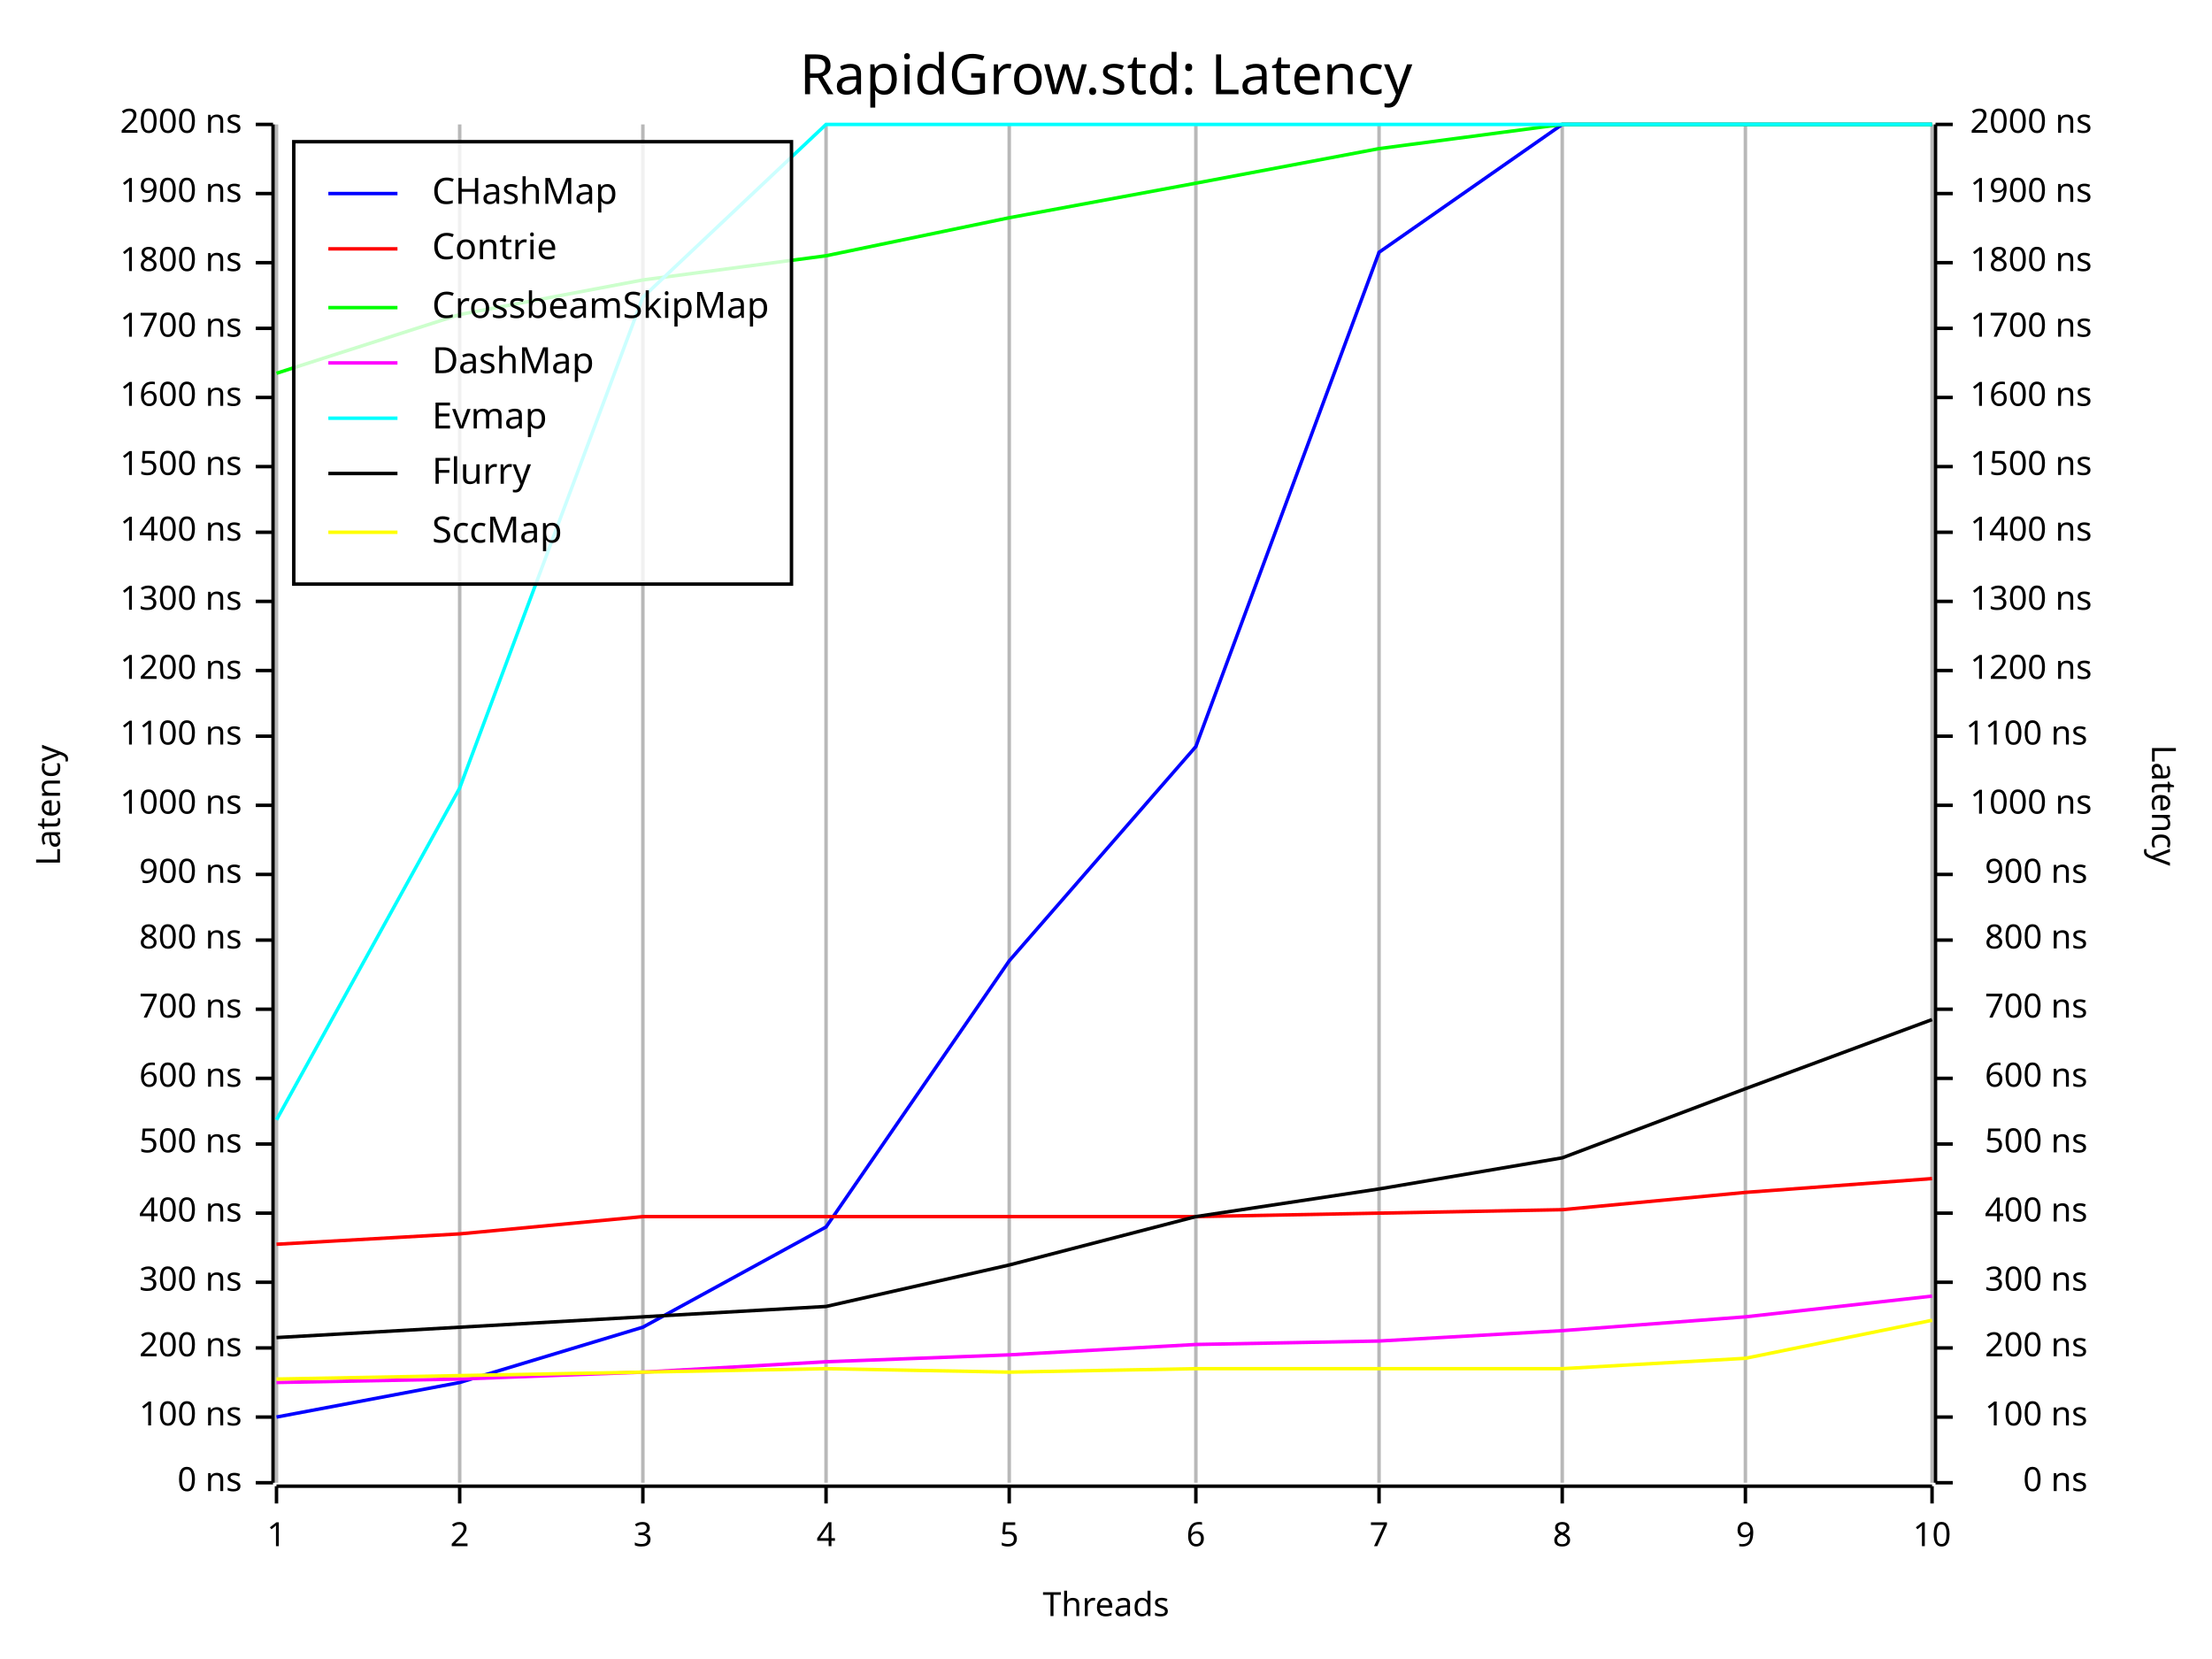
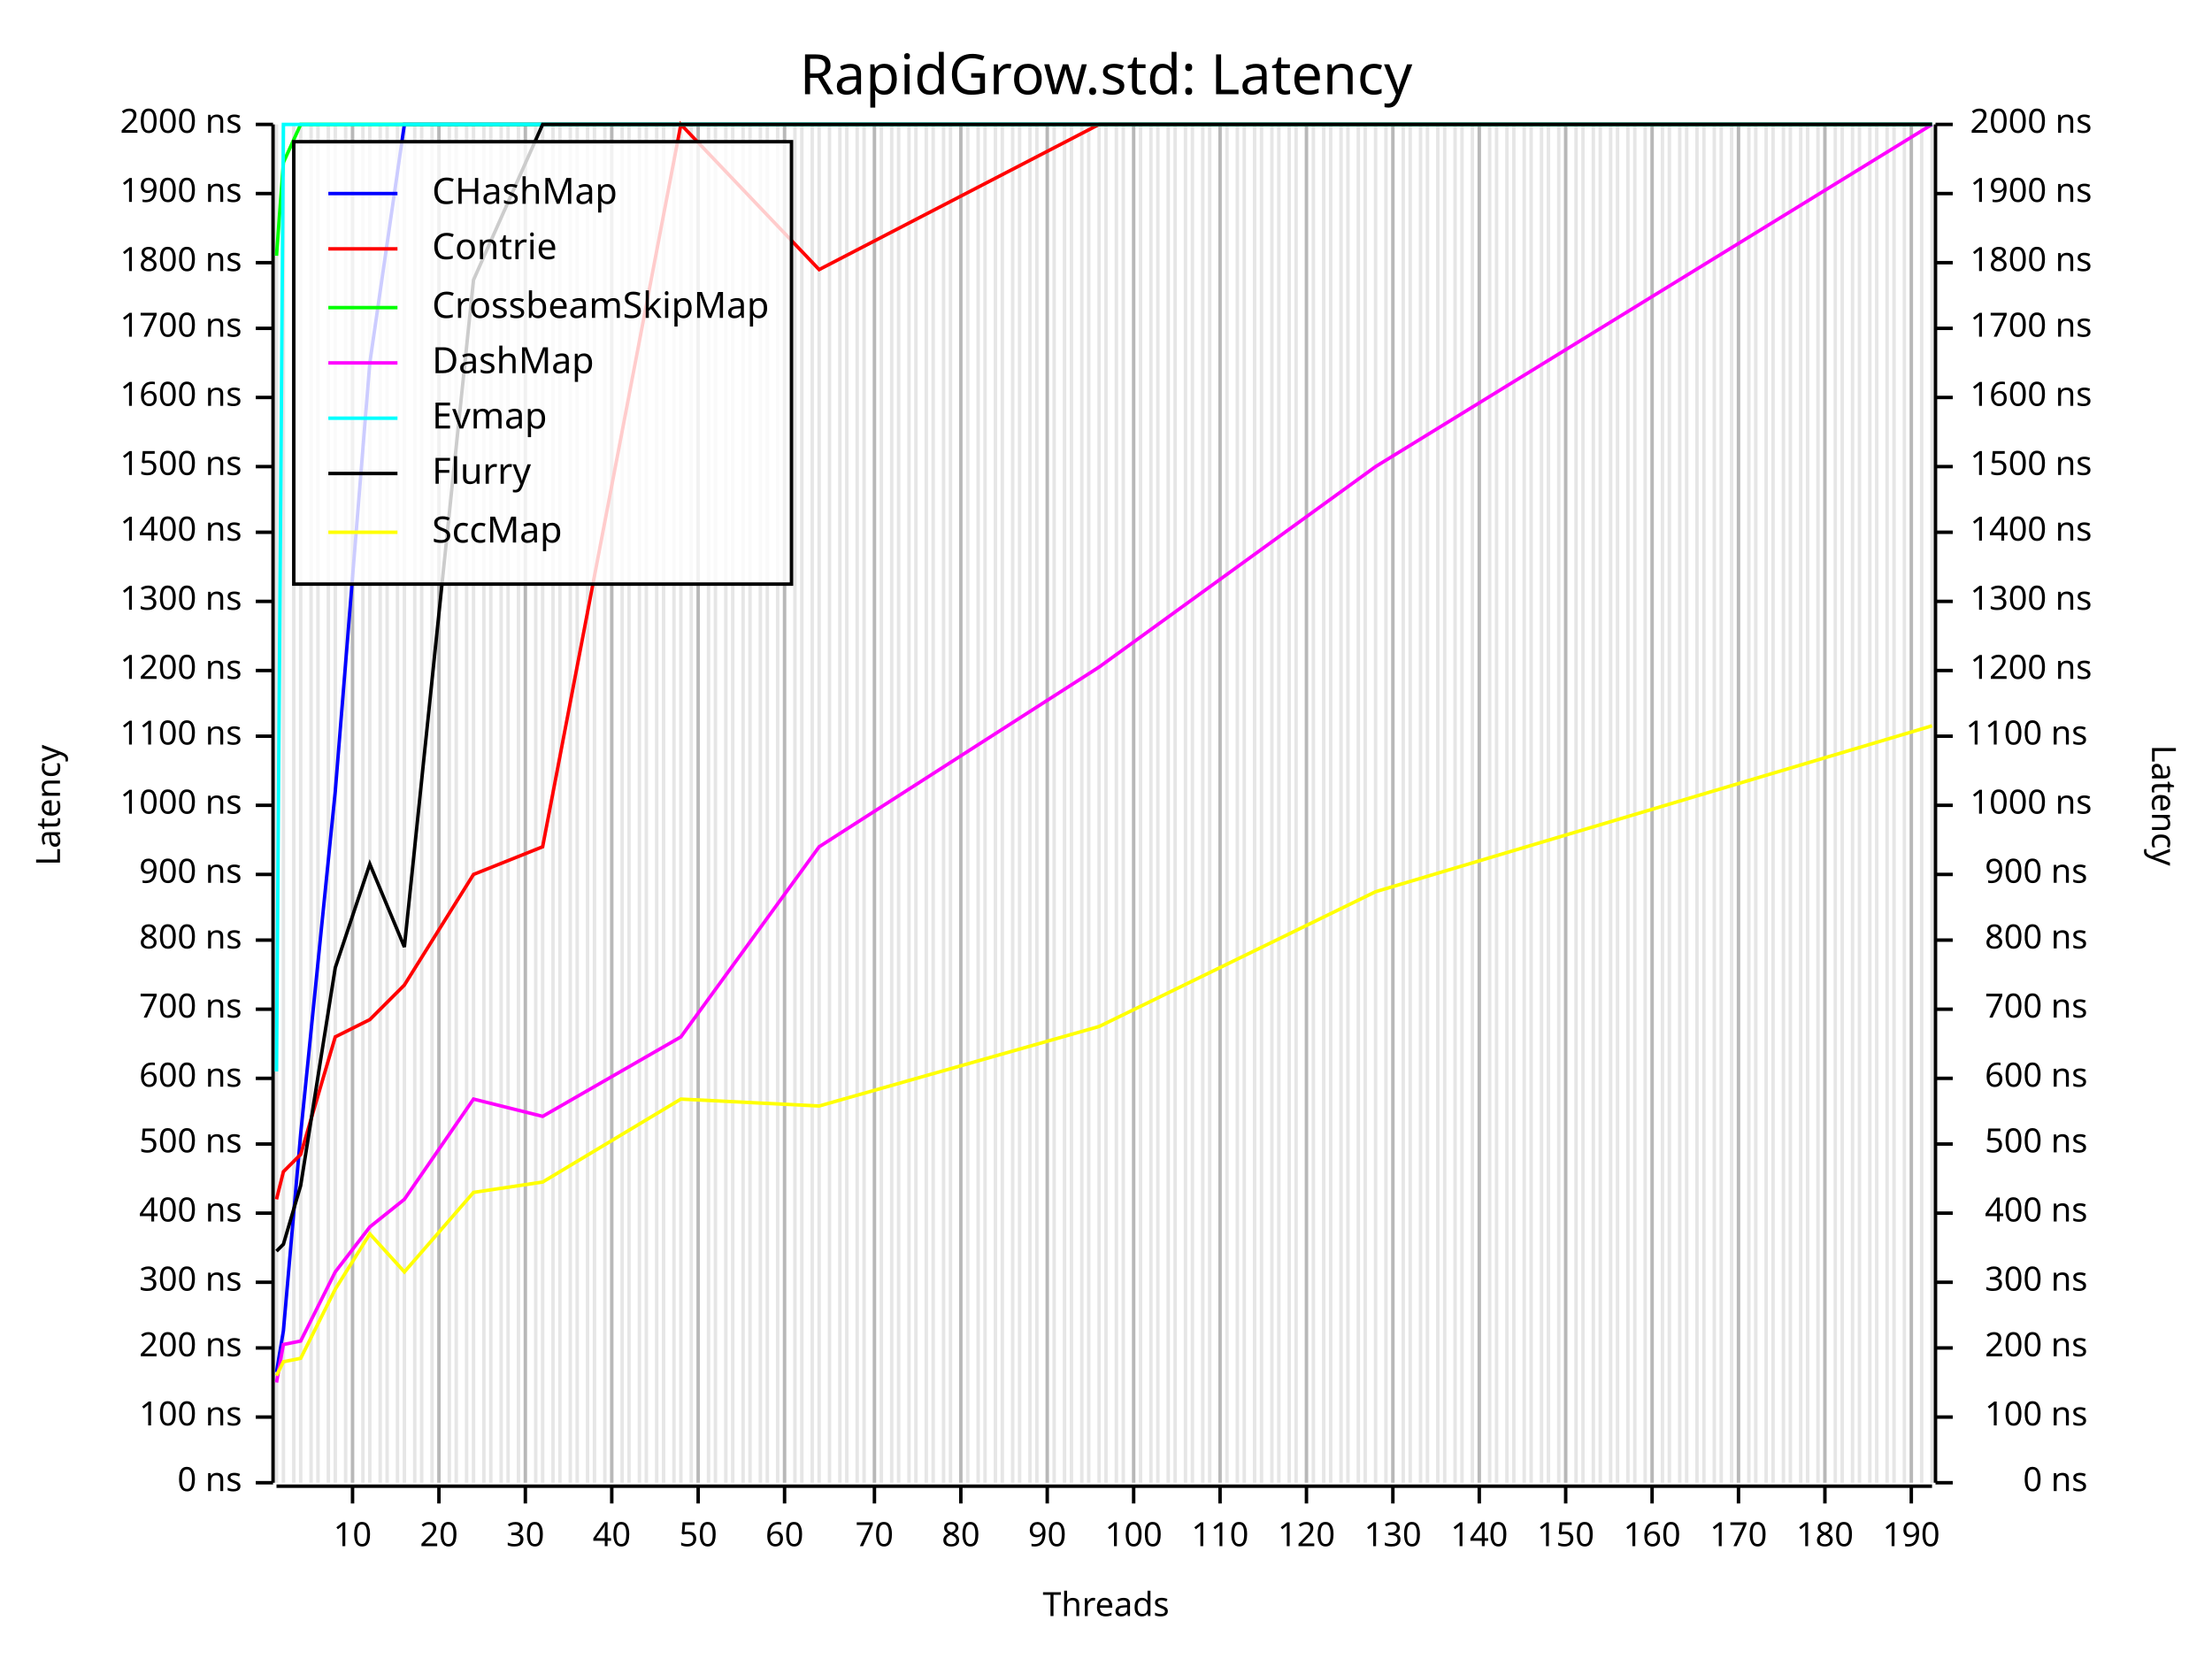
<svg xmlns="http://www.w3.org/2000/svg" width="640" height="480" viewBox="0 0 640 480">
  <rect x="0" y="0" width="640" height="480" opacity="1" fill="#FFFFFF" stroke="none" />
  <text x="320" y="15" dy="0.76em" text-anchor="middle" font-family="Fira Code" font-size="16.129" opacity="1" fill="#000000">
RapidGrow.std: Latency
</text>
  <line opacity="0.1" stroke="#000000" stroke-width="1" x1="80" y1="429" x2="80" y2="36" />
-   <line opacity="0.1" stroke="#000000" stroke-width="1" x1="133" y1="429" x2="133" y2="36" />
-   <line opacity="0.1" stroke="#000000" stroke-width="1" x1="186" y1="429" x2="186" y2="36" />
-   <line opacity="0.1" stroke="#000000" stroke-width="1" x1="239" y1="429" x2="239" y2="36" />
-   <line opacity="0.1" stroke="#000000" stroke-width="1" x1="292" y1="429" x2="292" y2="36" />
-   <line opacity="0.1" stroke="#000000" stroke-width="1" x1="346" y1="429" x2="346" y2="36" />
-   <line opacity="0.1" stroke="#000000" stroke-width="1" x1="399" y1="429" x2="399" y2="36" />
-   <line opacity="0.1" stroke="#000000" stroke-width="1" x1="452" y1="429" x2="452" y2="36" />
-   <line opacity="0.1" stroke="#000000" stroke-width="1" x1="505" y1="429" x2="505" y2="36" />
+   <line opacity="0.1" stroke="#000000" stroke-width="1" x1="82" y1="429" x2="82" y2="36" />
+   <line opacity="0.1" stroke="#000000" stroke-width="1" x1="85" y1="429" x2="85" y2="36" />
+   <line opacity="0.1" stroke="#000000" stroke-width="1" x1="87" y1="429" x2="87" y2="36" />
+   <line opacity="0.1" stroke="#000000" stroke-width="1" x1="90" y1="429" x2="90" y2="36" />
+   <line opacity="0.1" stroke="#000000" stroke-width="1" x1="92" y1="429" x2="92" y2="36" />
+   <line opacity="0.1" stroke="#000000" stroke-width="1" x1="95" y1="429" x2="95" y2="36" />
+   <line opacity="0.1" stroke="#000000" stroke-width="1" x1="97" y1="429" x2="97" y2="36" />
+   <line opacity="0.1" stroke="#000000" stroke-width="1" x1="100" y1="429" x2="100" y2="36" />
+   <line opacity="0.1" stroke="#000000" stroke-width="1" x1="102" y1="429" x2="102" y2="36" />
+   <line opacity="0.1" stroke="#000000" stroke-width="1" x1="105" y1="429" x2="105" y2="36" />
+   <line opacity="0.1" stroke="#000000" stroke-width="1" x1="107" y1="429" x2="107" y2="36" />
+   <line opacity="0.1" stroke="#000000" stroke-width="1" x1="110" y1="429" x2="110" y2="36" />
+   <line opacity="0.1" stroke="#000000" stroke-width="1" x1="112" y1="429" x2="112" y2="36" />
+   <line opacity="0.1" stroke="#000000" stroke-width="1" x1="115" y1="429" x2="115" y2="36" />
+   <line opacity="0.1" stroke="#000000" stroke-width="1" x1="117" y1="429" x2="117" y2="36" />
+   <line opacity="0.1" stroke="#000000" stroke-width="1" x1="120" y1="429" x2="120" y2="36" />
+   <line opacity="0.1" stroke="#000000" stroke-width="1" x1="122" y1="429" x2="122" y2="36" />
+   <line opacity="0.1" stroke="#000000" stroke-width="1" x1="125" y1="429" x2="125" y2="36" />
+   <line opacity="0.1" stroke="#000000" stroke-width="1" x1="127" y1="429" x2="127" y2="36" />
+   <line opacity="0.1" stroke="#000000" stroke-width="1" x1="130" y1="429" x2="130" y2="36" />
+   <line opacity="0.1" stroke="#000000" stroke-width="1" x1="132" y1="429" x2="132" y2="36" />
+   <line opacity="0.1" stroke="#000000" stroke-width="1" x1="135" y1="429" x2="135" y2="36" />
+   <line opacity="0.1" stroke="#000000" stroke-width="1" x1="137" y1="429" x2="137" y2="36" />
+   <line opacity="0.1" stroke="#000000" stroke-width="1" x1="140" y1="429" x2="140" y2="36" />
+   <line opacity="0.1" stroke="#000000" stroke-width="1" x1="142" y1="429" x2="142" y2="36" />
+   <line opacity="0.1" stroke="#000000" stroke-width="1" x1="145" y1="429" x2="145" y2="36" />
+   <line opacity="0.1" stroke="#000000" stroke-width="1" x1="147" y1="429" x2="147" y2="36" />
+   <line opacity="0.1" stroke="#000000" stroke-width="1" x1="150" y1="429" x2="150" y2="36" />
+   <line opacity="0.1" stroke="#000000" stroke-width="1" x1="152" y1="429" x2="152" y2="36" />
+   <line opacity="0.1" stroke="#000000" stroke-width="1" x1="155" y1="429" x2="155" y2="36" />
+   <line opacity="0.1" stroke="#000000" stroke-width="1" x1="157" y1="429" x2="157" y2="36" />
+   <line opacity="0.1" stroke="#000000" stroke-width="1" x1="160" y1="429" x2="160" y2="36" />
+   <line opacity="0.1" stroke="#000000" stroke-width="1" x1="162" y1="429" x2="162" y2="36" />
+   <line opacity="0.1" stroke="#000000" stroke-width="1" x1="165" y1="429" x2="165" y2="36" />
+   <line opacity="0.1" stroke="#000000" stroke-width="1" x1="167" y1="429" x2="167" y2="36" />
+   <line opacity="0.1" stroke="#000000" stroke-width="1" x1="170" y1="429" x2="170" y2="36" />
+   <line opacity="0.1" stroke="#000000" stroke-width="1" x1="172" y1="429" x2="172" y2="36" />
+   <line opacity="0.1" stroke="#000000" stroke-width="1" x1="175" y1="429" x2="175" y2="36" />
+   <line opacity="0.1" stroke="#000000" stroke-width="1" x1="177" y1="429" x2="177" y2="36" />
+   <line opacity="0.1" stroke="#000000" stroke-width="1" x1="180" y1="429" x2="180" y2="36" />
+   <line opacity="0.1" stroke="#000000" stroke-width="1" x1="182" y1="429" x2="182" y2="36" />
+   <line opacity="0.1" stroke="#000000" stroke-width="1" x1="185" y1="429" x2="185" y2="36" />
+   <line opacity="0.1" stroke="#000000" stroke-width="1" x1="187" y1="429" x2="187" y2="36" />
+   <line opacity="0.1" stroke="#000000" stroke-width="1" x1="190" y1="429" x2="190" y2="36" />
+   <line opacity="0.1" stroke="#000000" stroke-width="1" x1="192" y1="429" x2="192" y2="36" />
+   <line opacity="0.1" stroke="#000000" stroke-width="1" x1="195" y1="429" x2="195" y2="36" />
+   <line opacity="0.1" stroke="#000000" stroke-width="1" x1="197" y1="429" x2="197" y2="36" />
+   <line opacity="0.1" stroke="#000000" stroke-width="1" x1="200" y1="429" x2="200" y2="36" />
+   <line opacity="0.1" stroke="#000000" stroke-width="1" x1="202" y1="429" x2="202" y2="36" />
+   <line opacity="0.1" stroke="#000000" stroke-width="1" x1="205" y1="429" x2="205" y2="36" />
+   <line opacity="0.1" stroke="#000000" stroke-width="1" x1="207" y1="429" x2="207" y2="36" />
+   <line opacity="0.1" stroke="#000000" stroke-width="1" x1="210" y1="429" x2="210" y2="36" />
+   <line opacity="0.1" stroke="#000000" stroke-width="1" x1="212" y1="429" x2="212" y2="36" />
+   <line opacity="0.1" stroke="#000000" stroke-width="1" x1="215" y1="429" x2="215" y2="36" />
+   <line opacity="0.1" stroke="#000000" stroke-width="1" x1="217" y1="429" x2="217" y2="36" />
+   <line opacity="0.1" stroke="#000000" stroke-width="1" x1="220" y1="429" x2="220" y2="36" />
+   <line opacity="0.1" stroke="#000000" stroke-width="1" x1="222" y1="429" x2="222" y2="36" />
+   <line opacity="0.1" stroke="#000000" stroke-width="1" x1="225" y1="429" x2="225" y2="36" />
+   <line opacity="0.1" stroke="#000000" stroke-width="1" x1="227" y1="429" x2="227" y2="36" />
+   <line opacity="0.1" stroke="#000000" stroke-width="1" x1="230" y1="429" x2="230" y2="36" />
+   <line opacity="0.1" stroke="#000000" stroke-width="1" x1="232" y1="429" x2="232" y2="36" />
+   <line opacity="0.1" stroke="#000000" stroke-width="1" x1="235" y1="429" x2="235" y2="36" />
+   <line opacity="0.1" stroke="#000000" stroke-width="1" x1="237" y1="429" x2="237" y2="36" />
+   <line opacity="0.1" stroke="#000000" stroke-width="1" x1="240" y1="429" x2="240" y2="36" />
+   <line opacity="0.1" stroke="#000000" stroke-width="1" x1="243" y1="429" x2="243" y2="36" />
+   <line opacity="0.1" stroke="#000000" stroke-width="1" x1="245" y1="429" x2="245" y2="36" />
+   <line opacity="0.1" stroke="#000000" stroke-width="1" x1="248" y1="429" x2="248" y2="36" />
+   <line opacity="0.1" stroke="#000000" stroke-width="1" x1="250" y1="429" x2="250" y2="36" />
+   <line opacity="0.1" stroke="#000000" stroke-width="1" x1="253" y1="429" x2="253" y2="36" />
+   <line opacity="0.1" stroke="#000000" stroke-width="1" x1="255" y1="429" x2="255" y2="36" />
+   <line opacity="0.1" stroke="#000000" stroke-width="1" x1="258" y1="429" x2="258" y2="36" />
+   <line opacity="0.1" stroke="#000000" stroke-width="1" x1="260" y1="429" x2="260" y2="36" />
+   <line opacity="0.1" stroke="#000000" stroke-width="1" x1="263" y1="429" x2="263" y2="36" />
+   <line opacity="0.1" stroke="#000000" stroke-width="1" x1="265" y1="429" x2="265" y2="36" />
+   <line opacity="0.1" stroke="#000000" stroke-width="1" x1="268" y1="429" x2="268" y2="36" />
+   <line opacity="0.1" stroke="#000000" stroke-width="1" x1="270" y1="429" x2="270" y2="36" />
+   <line opacity="0.1" stroke="#000000" stroke-width="1" x1="273" y1="429" x2="273" y2="36" />
+   <line opacity="0.1" stroke="#000000" stroke-width="1" x1="275" y1="429" x2="275" y2="36" />
+   <line opacity="0.1" stroke="#000000" stroke-width="1" x1="278" y1="429" x2="278" y2="36" />
+   <line opacity="0.1" stroke="#000000" stroke-width="1" x1="280" y1="429" x2="280" y2="36" />
+   <line opacity="0.1" stroke="#000000" stroke-width="1" x1="283" y1="429" x2="283" y2="36" />
+   <line opacity="0.1" stroke="#000000" stroke-width="1" x1="285" y1="429" x2="285" y2="36" />
+   <line opacity="0.1" stroke="#000000" stroke-width="1" x1="288" y1="429" x2="288" y2="36" />
+   <line opacity="0.1" stroke="#000000" stroke-width="1" x1="290" y1="429" x2="290" y2="36" />
+   <line opacity="0.1" stroke="#000000" stroke-width="1" x1="293" y1="429" x2="293" y2="36" />
+   <line opacity="0.1" stroke="#000000" stroke-width="1" x1="295" y1="429" x2="295" y2="36" />
+   <line opacity="0.1" stroke="#000000" stroke-width="1" x1="298" y1="429" x2="298" y2="36" />
+   <line opacity="0.1" stroke="#000000" stroke-width="1" x1="300" y1="429" x2="300" y2="36" />
+   <line opacity="0.1" stroke="#000000" stroke-width="1" x1="303" y1="429" x2="303" y2="36" />
+   <line opacity="0.1" stroke="#000000" stroke-width="1" x1="305" y1="429" x2="305" y2="36" />
+   <line opacity="0.1" stroke="#000000" stroke-width="1" x1="308" y1="429" x2="308" y2="36" />
+   <line opacity="0.1" stroke="#000000" stroke-width="1" x1="310" y1="429" x2="310" y2="36" />
+   <line opacity="0.1" stroke="#000000" stroke-width="1" x1="313" y1="429" x2="313" y2="36" />
+   <line opacity="0.1" stroke="#000000" stroke-width="1" x1="315" y1="429" x2="315" y2="36" />
+   <line opacity="0.1" stroke="#000000" stroke-width="1" x1="318" y1="429" x2="318" y2="36" />
+   <line opacity="0.1" stroke="#000000" stroke-width="1" x1="320" y1="429" x2="320" y2="36" />
+   <line opacity="0.1" stroke="#000000" stroke-width="1" x1="323" y1="429" x2="323" y2="36" />
+   <line opacity="0.1" stroke="#000000" stroke-width="1" x1="325" y1="429" x2="325" y2="36" />
+   <line opacity="0.1" stroke="#000000" stroke-width="1" x1="328" y1="429" x2="328" y2="36" />
+   <line opacity="0.1" stroke="#000000" stroke-width="1" x1="330" y1="429" x2="330" y2="36" />
+   <line opacity="0.1" stroke="#000000" stroke-width="1" x1="333" y1="429" x2="333" y2="36" />
+   <line opacity="0.1" stroke="#000000" stroke-width="1" x1="335" y1="429" x2="335" y2="36" />
+   <line opacity="0.1" stroke="#000000" stroke-width="1" x1="338" y1="429" x2="338" y2="36" />
+   <line opacity="0.1" stroke="#000000" stroke-width="1" x1="340" y1="429" x2="340" y2="36" />
+   <line opacity="0.1" stroke="#000000" stroke-width="1" x1="343" y1="429" x2="343" y2="36" />
+   <line opacity="0.1" stroke="#000000" stroke-width="1" x1="345" y1="429" x2="345" y2="36" />
+   <line opacity="0.1" stroke="#000000" stroke-width="1" x1="348" y1="429" x2="348" y2="36" />
+   <line opacity="0.1" stroke="#000000" stroke-width="1" x1="350" y1="429" x2="350" y2="36" />
+   <line opacity="0.1" stroke="#000000" stroke-width="1" x1="353" y1="429" x2="353" y2="36" />
+   <line opacity="0.1" stroke="#000000" stroke-width="1" x1="355" y1="429" x2="355" y2="36" />
+   <line opacity="0.1" stroke="#000000" stroke-width="1" x1="358" y1="429" x2="358" y2="36" />
+   <line opacity="0.1" stroke="#000000" stroke-width="1" x1="360" y1="429" x2="360" y2="36" />
+   <line opacity="0.1" stroke="#000000" stroke-width="1" x1="363" y1="429" x2="363" y2="36" />
+   <line opacity="0.1" stroke="#000000" stroke-width="1" x1="365" y1="429" x2="365" y2="36" />
+   <line opacity="0.1" stroke="#000000" stroke-width="1" x1="368" y1="429" x2="368" y2="36" />
+   <line opacity="0.1" stroke="#000000" stroke-width="1" x1="370" y1="429" x2="370" y2="36" />
+   <line opacity="0.1" stroke="#000000" stroke-width="1" x1="373" y1="429" x2="373" y2="36" />
+   <line opacity="0.1" stroke="#000000" stroke-width="1" x1="375" y1="429" x2="375" y2="36" />
+   <line opacity="0.1" stroke="#000000" stroke-width="1" x1="378" y1="429" x2="378" y2="36" />
+   <line opacity="0.1" stroke="#000000" stroke-width="1" x1="380" y1="429" x2="380" y2="36" />
+   <line opacity="0.1" stroke="#000000" stroke-width="1" x1="383" y1="429" x2="383" y2="36" />
+   <line opacity="0.1" stroke="#000000" stroke-width="1" x1="385" y1="429" x2="385" y2="36" />
+   <line opacity="0.1" stroke="#000000" stroke-width="1" x1="388" y1="429" x2="388" y2="36" />
+   <line opacity="0.1" stroke="#000000" stroke-width="1" x1="390" y1="429" x2="390" y2="36" />
+   <line opacity="0.1" stroke="#000000" stroke-width="1" x1="393" y1="429" x2="393" y2="36" />
+   <line opacity="0.1" stroke="#000000" stroke-width="1" x1="395" y1="429" x2="395" y2="36" />
+   <line opacity="0.1" stroke="#000000" stroke-width="1" x1="398" y1="429" x2="398" y2="36" />
+   <line opacity="0.1" stroke="#000000" stroke-width="1" x1="401" y1="429" x2="401" y2="36" />
+   <line opacity="0.1" stroke="#000000" stroke-width="1" x1="403" y1="429" x2="403" y2="36" />
+   <line opacity="0.1" stroke="#000000" stroke-width="1" x1="406" y1="429" x2="406" y2="36" />
+   <line opacity="0.1" stroke="#000000" stroke-width="1" x1="408" y1="429" x2="408" y2="36" />
+   <line opacity="0.1" stroke="#000000" stroke-width="1" x1="411" y1="429" x2="411" y2="36" />
+   <line opacity="0.1" stroke="#000000" stroke-width="1" x1="413" y1="429" x2="413" y2="36" />
+   <line opacity="0.1" stroke="#000000" stroke-width="1" x1="416" y1="429" x2="416" y2="36" />
+   <line opacity="0.1" stroke="#000000" stroke-width="1" x1="418" y1="429" x2="418" y2="36" />
+   <line opacity="0.1" stroke="#000000" stroke-width="1" x1="421" y1="429" x2="421" y2="36" />
+   <line opacity="0.1" stroke="#000000" stroke-width="1" x1="423" y1="429" x2="423" y2="36" />
+   <line opacity="0.1" stroke="#000000" stroke-width="1" x1="426" y1="429" x2="426" y2="36" />
+   <line opacity="0.1" stroke="#000000" stroke-width="1" x1="428" y1="429" x2="428" y2="36" />
+   <line opacity="0.1" stroke="#000000" stroke-width="1" x1="431" y1="429" x2="431" y2="36" />
+   <line opacity="0.1" stroke="#000000" stroke-width="1" x1="433" y1="429" x2="433" y2="36" />
+   <line opacity="0.1" stroke="#000000" stroke-width="1" x1="436" y1="429" x2="436" y2="36" />
+   <line opacity="0.1" stroke="#000000" stroke-width="1" x1="438" y1="429" x2="438" y2="36" />
+   <line opacity="0.1" stroke="#000000" stroke-width="1" x1="441" y1="429" x2="441" y2="36" />
+   <line opacity="0.1" stroke="#000000" stroke-width="1" x1="443" y1="429" x2="443" y2="36" />
+   <line opacity="0.1" stroke="#000000" stroke-width="1" x1="446" y1="429" x2="446" y2="36" />
+   <line opacity="0.1" stroke="#000000" stroke-width="1" x1="448" y1="429" x2="448" y2="36" />
+   <line opacity="0.1" stroke="#000000" stroke-width="1" x1="451" y1="429" x2="451" y2="36" />
+   <line opacity="0.1" stroke="#000000" stroke-width="1" x1="453" y1="429" x2="453" y2="36" />
+   <line opacity="0.1" stroke="#000000" stroke-width="1" x1="456" y1="429" x2="456" y2="36" />
+   <line opacity="0.1" stroke="#000000" stroke-width="1" x1="458" y1="429" x2="458" y2="36" />
+   <line opacity="0.1" stroke="#000000" stroke-width="1" x1="461" y1="429" x2="461" y2="36" />
+   <line opacity="0.1" stroke="#000000" stroke-width="1" x1="463" y1="429" x2="463" y2="36" />
+   <line opacity="0.1" stroke="#000000" stroke-width="1" x1="466" y1="429" x2="466" y2="36" />
+   <line opacity="0.1" stroke="#000000" stroke-width="1" x1="468" y1="429" x2="468" y2="36" />
+   <line opacity="0.1" stroke="#000000" stroke-width="1" x1="471" y1="429" x2="471" y2="36" />
+   <line opacity="0.1" stroke="#000000" stroke-width="1" x1="473" y1="429" x2="473" y2="36" />
+   <line opacity="0.1" stroke="#000000" stroke-width="1" x1="476" y1="429" x2="476" y2="36" />
+   <line opacity="0.1" stroke="#000000" stroke-width="1" x1="478" y1="429" x2="478" y2="36" />
+   <line opacity="0.1" stroke="#000000" stroke-width="1" x1="481" y1="429" x2="481" y2="36" />
+   <line opacity="0.1" stroke="#000000" stroke-width="1" x1="483" y1="429" x2="483" y2="36" />
+   <line opacity="0.1" stroke="#000000" stroke-width="1" x1="486" y1="429" x2="486" y2="36" />
+   <line opacity="0.1" stroke="#000000" stroke-width="1" x1="488" y1="429" x2="488" y2="36" />
+   <line opacity="0.1" stroke="#000000" stroke-width="1" x1="491" y1="429" x2="491" y2="36" />
+   <line opacity="0.1" stroke="#000000" stroke-width="1" x1="493" y1="429" x2="493" y2="36" />
+   <line opacity="0.1" stroke="#000000" stroke-width="1" x1="496" y1="429" x2="496" y2="36" />
+   <line opacity="0.1" stroke="#000000" stroke-width="1" x1="498" y1="429" x2="498" y2="36" />
+   <line opacity="0.1" stroke="#000000" stroke-width="1" x1="501" y1="429" x2="501" y2="36" />
+   <line opacity="0.1" stroke="#000000" stroke-width="1" x1="503" y1="429" x2="503" y2="36" />
+   <line opacity="0.1" stroke="#000000" stroke-width="1" x1="506" y1="429" x2="506" y2="36" />
+   <line opacity="0.1" stroke="#000000" stroke-width="1" x1="508" y1="429" x2="508" y2="36" />
+   <line opacity="0.1" stroke="#000000" stroke-width="1" x1="511" y1="429" x2="511" y2="36" />
+   <line opacity="0.1" stroke="#000000" stroke-width="1" x1="513" y1="429" x2="513" y2="36" />
+   <line opacity="0.1" stroke="#000000" stroke-width="1" x1="516" y1="429" x2="516" y2="36" />
+   <line opacity="0.1" stroke="#000000" stroke-width="1" x1="518" y1="429" x2="518" y2="36" />
+   <line opacity="0.1" stroke="#000000" stroke-width="1" x1="521" y1="429" x2="521" y2="36" />
+   <line opacity="0.1" stroke="#000000" stroke-width="1" x1="523" y1="429" x2="523" y2="36" />
+   <line opacity="0.1" stroke="#000000" stroke-width="1" x1="526" y1="429" x2="526" y2="36" />
+   <line opacity="0.1" stroke="#000000" stroke-width="1" x1="528" y1="429" x2="528" y2="36" />
+   <line opacity="0.1" stroke="#000000" stroke-width="1" x1="531" y1="429" x2="531" y2="36" />
+   <line opacity="0.1" stroke="#000000" stroke-width="1" x1="533" y1="429" x2="533" y2="36" />
+   <line opacity="0.1" stroke="#000000" stroke-width="1" x1="536" y1="429" x2="536" y2="36" />
+   <line opacity="0.1" stroke="#000000" stroke-width="1" x1="538" y1="429" x2="538" y2="36" />
+   <line opacity="0.1" stroke="#000000" stroke-width="1" x1="541" y1="429" x2="541" y2="36" />
+   <line opacity="0.1" stroke="#000000" stroke-width="1" x1="543" y1="429" x2="543" y2="36" />
+   <line opacity="0.1" stroke="#000000" stroke-width="1" x1="546" y1="429" x2="546" y2="36" />
+   <line opacity="0.1" stroke="#000000" stroke-width="1" x1="548" y1="429" x2="548" y2="36" />
+   <line opacity="0.1" stroke="#000000" stroke-width="1" x1="551" y1="429" x2="551" y2="36" />
+   <line opacity="0.1" stroke="#000000" stroke-width="1" x1="553" y1="429" x2="553" y2="36" />
+   <line opacity="0.1" stroke="#000000" stroke-width="1" x1="556" y1="429" x2="556" y2="36" />
  <line opacity="0.1" stroke="#000000" stroke-width="1" x1="559" y1="429" x2="559" y2="36" />
  <text x="10" y="233" dy="0.76em" text-anchor="middle" font-family="sans-serif" font-size="9.677" opacity="1" fill="#000000" transform="rotate(270, 10, 233)">
Latency
</text>
  <text x="320" y="470" dy="-0.5ex" text-anchor="middle" font-family="sans-serif" font-size="9.677" opacity="1" fill="#000000">
Threads
</text>
  <text x="630" y="233" dy="0.76em" text-anchor="middle" font-family="sans-serif" font-size="9.677" opacity="1" fill="#000000" transform="rotate(90, 630, 233)">
Latency
</text>
-   <line opacity="0.2" stroke="#000000" stroke-width="1" x1="80" y1="429" x2="80" y2="36" />
-   <line opacity="0.2" stroke="#000000" stroke-width="1" x1="133" y1="429" x2="133" y2="36" />
-   <line opacity="0.2" stroke="#000000" stroke-width="1" x1="186" y1="429" x2="186" y2="36" />
-   <line opacity="0.2" stroke="#000000" stroke-width="1" x1="239" y1="429" x2="239" y2="36" />
-   <line opacity="0.2" stroke="#000000" stroke-width="1" x1="292" y1="429" x2="292" y2="36" />
-   <line opacity="0.2" stroke="#000000" stroke-width="1" x1="346" y1="429" x2="346" y2="36" />
-   <line opacity="0.2" stroke="#000000" stroke-width="1" x1="399" y1="429" x2="399" y2="36" />
-   <line opacity="0.2" stroke="#000000" stroke-width="1" x1="452" y1="429" x2="452" y2="36" />
-   <line opacity="0.2" stroke="#000000" stroke-width="1" x1="505" y1="429" x2="505" y2="36" />
-   <line opacity="0.2" stroke="#000000" stroke-width="1" x1="559" y1="429" x2="559" y2="36" />
+   <line opacity="0.2" stroke="#000000" stroke-width="1" x1="102" y1="429" x2="102" y2="36" />
+   <line opacity="0.2" stroke="#000000" stroke-width="1" x1="127" y1="429" x2="127" y2="36" />
+   <line opacity="0.2" stroke="#000000" stroke-width="1" x1="152" y1="429" x2="152" y2="36" />
+   <line opacity="0.2" stroke="#000000" stroke-width="1" x1="177" y1="429" x2="177" y2="36" />
+   <line opacity="0.2" stroke="#000000" stroke-width="1" x1="202" y1="429" x2="202" y2="36" />
+   <line opacity="0.2" stroke="#000000" stroke-width="1" x1="227" y1="429" x2="227" y2="36" />
+   <line opacity="0.2" stroke="#000000" stroke-width="1" x1="253" y1="429" x2="253" y2="36" />
+   <line opacity="0.2" stroke="#000000" stroke-width="1" x1="278" y1="429" x2="278" y2="36" />
+   <line opacity="0.2" stroke="#000000" stroke-width="1" x1="303" y1="429" x2="303" y2="36" />
+   <line opacity="0.2" stroke="#000000" stroke-width="1" x1="328" y1="429" x2="328" y2="36" />
+   <line opacity="0.2" stroke="#000000" stroke-width="1" x1="353" y1="429" x2="353" y2="36" />
+   <line opacity="0.2" stroke="#000000" stroke-width="1" x1="378" y1="429" x2="378" y2="36" />
+   <line opacity="0.2" stroke="#000000" stroke-width="1" x1="403" y1="429" x2="403" y2="36" />
+   <line opacity="0.2" stroke="#000000" stroke-width="1" x1="428" y1="429" x2="428" y2="36" />
+   <line opacity="0.2" stroke="#000000" stroke-width="1" x1="453" y1="429" x2="453" y2="36" />
+   <line opacity="0.2" stroke="#000000" stroke-width="1" x1="478" y1="429" x2="478" y2="36" />
+   <line opacity="0.2" stroke="#000000" stroke-width="1" x1="503" y1="429" x2="503" y2="36" />
+   <line opacity="0.2" stroke="#000000" stroke-width="1" x1="528" y1="429" x2="528" y2="36" />
+   <line opacity="0.2" stroke="#000000" stroke-width="1" x1="553" y1="429" x2="553" y2="36" />
  <polyline fill="none" opacity="1" stroke="#000000" stroke-width="1" points="79,36 79,429 " />
  <text x="70" y="429" dy="0.5ex" text-anchor="end" font-family="sans-serif" font-size="9.677" opacity="1" fill="#000000">
0 ns
</text>
  <polyline fill="none" opacity="1" stroke="#000000" stroke-width="1" points="74,429 79,429 " />
  <text x="70" y="410" dy="0.5ex" text-anchor="end" font-family="sans-serif" font-size="9.677" opacity="1" fill="#000000">
100 ns
</text>
  <polyline fill="none" opacity="1" stroke="#000000" stroke-width="1" points="74,410 79,410 " />
  <text x="70" y="390" dy="0.5ex" text-anchor="end" font-family="sans-serif" font-size="9.677" opacity="1" fill="#000000">
200 ns
</text>
  <polyline fill="none" opacity="1" stroke="#000000" stroke-width="1" points="74,390 79,390 " />
  <text x="70" y="371" dy="0.5ex" text-anchor="end" font-family="sans-serif" font-size="9.677" opacity="1" fill="#000000">
300 ns
</text>
  <polyline fill="none" opacity="1" stroke="#000000" stroke-width="1" points="74,371 79,371 " />
  <text x="70" y="351" dy="0.5ex" text-anchor="end" font-family="sans-serif" font-size="9.677" opacity="1" fill="#000000">
400 ns
</text>
  <polyline fill="none" opacity="1" stroke="#000000" stroke-width="1" points="74,351 79,351 " />
  <text x="70" y="331" dy="0.5ex" text-anchor="end" font-family="sans-serif" font-size="9.677" opacity="1" fill="#000000">
500 ns
</text>
  <polyline fill="none" opacity="1" stroke="#000000" stroke-width="1" points="74,331 79,331 " />
  <text x="70" y="312" dy="0.5ex" text-anchor="end" font-family="sans-serif" font-size="9.677" opacity="1" fill="#000000">
600 ns
</text>
  <polyline fill="none" opacity="1" stroke="#000000" stroke-width="1" points="74,312 79,312 " />
  <text x="70" y="292" dy="0.5ex" text-anchor="end" font-family="sans-serif" font-size="9.677" opacity="1" fill="#000000">
700 ns
</text>
  <polyline fill="none" opacity="1" stroke="#000000" stroke-width="1" points="74,292 79,292 " />
  <text x="70" y="272" dy="0.5ex" text-anchor="end" font-family="sans-serif" font-size="9.677" opacity="1" fill="#000000">
800 ns
</text>
  <polyline fill="none" opacity="1" stroke="#000000" stroke-width="1" points="74,272 79,272 " />
  <text x="70" y="253" dy="0.5ex" text-anchor="end" font-family="sans-serif" font-size="9.677" opacity="1" fill="#000000">
900 ns
</text>
  <polyline fill="none" opacity="1" stroke="#000000" stroke-width="1" points="74,253 79,253 " />
  <text x="70" y="233" dy="0.5ex" text-anchor="end" font-family="sans-serif" font-size="9.677" opacity="1" fill="#000000">
1000 ns
</text>
  <polyline fill="none" opacity="1" stroke="#000000" stroke-width="1" points="74,233 79,233 " />
  <text x="70" y="213" dy="0.5ex" text-anchor="end" font-family="sans-serif" font-size="9.677" opacity="1" fill="#000000">
1100 ns
</text>
  <polyline fill="none" opacity="1" stroke="#000000" stroke-width="1" points="74,213 79,213 " />
  <text x="70" y="194" dy="0.5ex" text-anchor="end" font-family="sans-serif" font-size="9.677" opacity="1" fill="#000000">
1200 ns
</text>
  <polyline fill="none" opacity="1" stroke="#000000" stroke-width="1" points="74,194 79,194 " />
  <text x="70" y="174" dy="0.5ex" text-anchor="end" font-family="sans-serif" font-size="9.677" opacity="1" fill="#000000">
1300 ns
</text>
  <polyline fill="none" opacity="1" stroke="#000000" stroke-width="1" points="74,174 79,174 " />
  <text x="70" y="154" dy="0.5ex" text-anchor="end" font-family="sans-serif" font-size="9.677" opacity="1" fill="#000000">
1400 ns
</text>
  <polyline fill="none" opacity="1" stroke="#000000" stroke-width="1" points="74,154 79,154 " />
  <text x="70" y="135" dy="0.5ex" text-anchor="end" font-family="sans-serif" font-size="9.677" opacity="1" fill="#000000">
1500 ns
</text>
  <polyline fill="none" opacity="1" stroke="#000000" stroke-width="1" points="74,135 79,135 " />
  <text x="70" y="115" dy="0.5ex" text-anchor="end" font-family="sans-serif" font-size="9.677" opacity="1" fill="#000000">
1600 ns
</text>
  <polyline fill="none" opacity="1" stroke="#000000" stroke-width="1" points="74,115 79,115 " />
  <text x="70" y="95" dy="0.5ex" text-anchor="end" font-family="sans-serif" font-size="9.677" opacity="1" fill="#000000">
1700 ns
</text>
  <polyline fill="none" opacity="1" stroke="#000000" stroke-width="1" points="74,95 79,95 " />
  <text x="70" y="76" dy="0.5ex" text-anchor="end" font-family="sans-serif" font-size="9.677" opacity="1" fill="#000000">
1800 ns
</text>
  <polyline fill="none" opacity="1" stroke="#000000" stroke-width="1" points="74,76 79,76 " />
  <text x="70" y="56" dy="0.5ex" text-anchor="end" font-family="sans-serif" font-size="9.677" opacity="1" fill="#000000">
1900 ns
</text>
  <polyline fill="none" opacity="1" stroke="#000000" stroke-width="1" points="74,56 79,56 " />
  <text x="70" y="36" dy="0.5ex" text-anchor="end" font-family="sans-serif" font-size="9.677" opacity="1" fill="#000000">
2000 ns
</text>
  <polyline fill="none" opacity="1" stroke="#000000" stroke-width="1" points="74,36 79,36 " />
  <polyline fill="none" opacity="1" stroke="#000000" stroke-width="1" points="80,430 559,430 " />
-   <text x="80" y="440" dy="0.76em" text-anchor="middle" font-family="sans-serif" font-size="9.677" opacity="1" fill="#000000">
- 1
- </text>
-   <polyline fill="none" opacity="1" stroke="#000000" stroke-width="1" points="80,430 80,435 " />
-   <text x="133" y="440" dy="0.76em" text-anchor="middle" font-family="sans-serif" font-size="9.677" opacity="1" fill="#000000">
- 2
- </text>
-   <polyline fill="none" opacity="1" stroke="#000000" stroke-width="1" points="133,430 133,435 " />
-   <text x="186" y="440" dy="0.76em" text-anchor="middle" font-family="sans-serif" font-size="9.677" opacity="1" fill="#000000">
- 3
- </text>
-   <polyline fill="none" opacity="1" stroke="#000000" stroke-width="1" points="186,430 186,435 " />
-   <text x="239" y="440" dy="0.76em" text-anchor="middle" font-family="sans-serif" font-size="9.677" opacity="1" fill="#000000">
- 4
- </text>
-   <polyline fill="none" opacity="1" stroke="#000000" stroke-width="1" points="239,430 239,435 " />
-   <text x="292" y="440" dy="0.76em" text-anchor="middle" font-family="sans-serif" font-size="9.677" opacity="1" fill="#000000">
- 5
- </text>
-   <polyline fill="none" opacity="1" stroke="#000000" stroke-width="1" points="292,430 292,435 " />
-   <text x="346" y="440" dy="0.76em" text-anchor="middle" font-family="sans-serif" font-size="9.677" opacity="1" fill="#000000">
- 6
- </text>
-   <polyline fill="none" opacity="1" stroke="#000000" stroke-width="1" points="346,430 346,435 " />
-   <text x="399" y="440" dy="0.76em" text-anchor="middle" font-family="sans-serif" font-size="9.677" opacity="1" fill="#000000">
- 7
- </text>
-   <polyline fill="none" opacity="1" stroke="#000000" stroke-width="1" points="399,430 399,435 " />
-   <text x="452" y="440" dy="0.76em" text-anchor="middle" font-family="sans-serif" font-size="9.677" opacity="1" fill="#000000">
- 8
- </text>
-   <polyline fill="none" opacity="1" stroke="#000000" stroke-width="1" points="452,430 452,435 " />
-   <text x="505" y="440" dy="0.76em" text-anchor="middle" font-family="sans-serif" font-size="9.677" opacity="1" fill="#000000">
- 9
- </text>
-   <polyline fill="none" opacity="1" stroke="#000000" stroke-width="1" points="505,430 505,435 " />
-   <text x="559" y="440" dy="0.76em" text-anchor="middle" font-family="sans-serif" font-size="9.677" opacity="1" fill="#000000">
+   <text x="102" y="440" dy="0.76em" text-anchor="middle" font-family="sans-serif" font-size="9.677" opacity="1" fill="#000000">
10
</text>
-   <polyline fill="none" opacity="1" stroke="#000000" stroke-width="1" points="559,430 559,435 " />
+   <polyline fill="none" opacity="1" stroke="#000000" stroke-width="1" points="102,430 102,435 " />
+   <text x="127" y="440" dy="0.76em" text-anchor="middle" font-family="sans-serif" font-size="9.677" opacity="1" fill="#000000">
+ 20
+ </text>
+   <polyline fill="none" opacity="1" stroke="#000000" stroke-width="1" points="127,430 127,435 " />
+   <text x="152" y="440" dy="0.76em" text-anchor="middle" font-family="sans-serif" font-size="9.677" opacity="1" fill="#000000">
+ 30
+ </text>
+   <polyline fill="none" opacity="1" stroke="#000000" stroke-width="1" points="152,430 152,435 " />
+   <text x="177" y="440" dy="0.76em" text-anchor="middle" font-family="sans-serif" font-size="9.677" opacity="1" fill="#000000">
+ 40
+ </text>
+   <polyline fill="none" opacity="1" stroke="#000000" stroke-width="1" points="177,430 177,435 " />
+   <text x="202" y="440" dy="0.76em" text-anchor="middle" font-family="sans-serif" font-size="9.677" opacity="1" fill="#000000">
+ 50
+ </text>
+   <polyline fill="none" opacity="1" stroke="#000000" stroke-width="1" points="202,430 202,435 " />
+   <text x="227" y="440" dy="0.76em" text-anchor="middle" font-family="sans-serif" font-size="9.677" opacity="1" fill="#000000">
+ 60
+ </text>
+   <polyline fill="none" opacity="1" stroke="#000000" stroke-width="1" points="227,430 227,435 " />
+   <text x="253" y="440" dy="0.76em" text-anchor="middle" font-family="sans-serif" font-size="9.677" opacity="1" fill="#000000">
+ 70
+ </text>
+   <polyline fill="none" opacity="1" stroke="#000000" stroke-width="1" points="253,430 253,435 " />
+   <text x="278" y="440" dy="0.76em" text-anchor="middle" font-family="sans-serif" font-size="9.677" opacity="1" fill="#000000">
+ 80
+ </text>
+   <polyline fill="none" opacity="1" stroke="#000000" stroke-width="1" points="278,430 278,435 " />
+   <text x="303" y="440" dy="0.76em" text-anchor="middle" font-family="sans-serif" font-size="9.677" opacity="1" fill="#000000">
+ 90
+ </text>
+   <polyline fill="none" opacity="1" stroke="#000000" stroke-width="1" points="303,430 303,435 " />
+   <text x="328" y="440" dy="0.76em" text-anchor="middle" font-family="sans-serif" font-size="9.677" opacity="1" fill="#000000">
+ 100
+ </text>
+   <polyline fill="none" opacity="1" stroke="#000000" stroke-width="1" points="328,430 328,435 " />
+   <text x="353" y="440" dy="0.76em" text-anchor="middle" font-family="sans-serif" font-size="9.677" opacity="1" fill="#000000">
+ 110
+ </text>
+   <polyline fill="none" opacity="1" stroke="#000000" stroke-width="1" points="353,430 353,435 " />
+   <text x="378" y="440" dy="0.76em" text-anchor="middle" font-family="sans-serif" font-size="9.677" opacity="1" fill="#000000">
+ 120
+ </text>
+   <polyline fill="none" opacity="1" stroke="#000000" stroke-width="1" points="378,430 378,435 " />
+   <text x="403" y="440" dy="0.76em" text-anchor="middle" font-family="sans-serif" font-size="9.677" opacity="1" fill="#000000">
+ 130
+ </text>
+   <polyline fill="none" opacity="1" stroke="#000000" stroke-width="1" points="403,430 403,435 " />
+   <text x="428" y="440" dy="0.76em" text-anchor="middle" font-family="sans-serif" font-size="9.677" opacity="1" fill="#000000">
+ 140
+ </text>
+   <polyline fill="none" opacity="1" stroke="#000000" stroke-width="1" points="428,430 428,435 " />
+   <text x="453" y="440" dy="0.76em" text-anchor="middle" font-family="sans-serif" font-size="9.677" opacity="1" fill="#000000">
+ 150
+ </text>
+   <polyline fill="none" opacity="1" stroke="#000000" stroke-width="1" points="453,430 453,435 " />
+   <text x="478" y="440" dy="0.76em" text-anchor="middle" font-family="sans-serif" font-size="9.677" opacity="1" fill="#000000">
+ 160
+ </text>
+   <polyline fill="none" opacity="1" stroke="#000000" stroke-width="1" points="478,430 478,435 " />
+   <text x="503" y="440" dy="0.76em" text-anchor="middle" font-family="sans-serif" font-size="9.677" opacity="1" fill="#000000">
+ 170
+ </text>
+   <polyline fill="none" opacity="1" stroke="#000000" stroke-width="1" points="503,430 503,435 " />
+   <text x="528" y="440" dy="0.76em" text-anchor="middle" font-family="sans-serif" font-size="9.677" opacity="1" fill="#000000">
+ 180
+ </text>
+   <polyline fill="none" opacity="1" stroke="#000000" stroke-width="1" points="528,430 528,435 " />
+   <text x="553" y="440" dy="0.76em" text-anchor="middle" font-family="sans-serif" font-size="9.677" opacity="1" fill="#000000">
+ 190
+ </text>
+   <polyline fill="none" opacity="1" stroke="#000000" stroke-width="1" points="553,430 553,435 " />
  <polyline fill="none" opacity="1" stroke="#000000" stroke-width="1" points="560,36 560,429 " />
  <text x="604" y="429" dy="0.5ex" text-anchor="end" font-family="sans-serif" font-size="9.677" opacity="1" fill="#000000">
0 ns
</text>
  <polyline fill="none" opacity="1" stroke="#000000" stroke-width="1" points="560,429 565,429 " />
  <text x="604" y="410" dy="0.5ex" text-anchor="end" font-family="sans-serif" font-size="9.677" opacity="1" fill="#000000">
100 ns
</text>
  <polyline fill="none" opacity="1" stroke="#000000" stroke-width="1" points="560,410 565,410 " />
  <text x="604" y="390" dy="0.5ex" text-anchor="end" font-family="sans-serif" font-size="9.677" opacity="1" fill="#000000">
200 ns
</text>
  <polyline fill="none" opacity="1" stroke="#000000" stroke-width="1" points="560,390 565,390 " />
  <text x="604" y="371" dy="0.5ex" text-anchor="end" font-family="sans-serif" font-size="9.677" opacity="1" fill="#000000">
300 ns
</text>
  <polyline fill="none" opacity="1" stroke="#000000" stroke-width="1" points="560,371 565,371 " />
  <text x="604" y="351" dy="0.5ex" text-anchor="end" font-family="sans-serif" font-size="9.677" opacity="1" fill="#000000">
400 ns
</text>
  <polyline fill="none" opacity="1" stroke="#000000" stroke-width="1" points="560,351 565,351 " />
  <text x="604" y="331" dy="0.5ex" text-anchor="end" font-family="sans-serif" font-size="9.677" opacity="1" fill="#000000">
500 ns
</text>
  <polyline fill="none" opacity="1" stroke="#000000" stroke-width="1" points="560,331 565,331 " />
  <text x="604" y="312" dy="0.5ex" text-anchor="end" font-family="sans-serif" font-size="9.677" opacity="1" fill="#000000">
600 ns
</text>
  <polyline fill="none" opacity="1" stroke="#000000" stroke-width="1" points="560,312 565,312 " />
  <text x="604" y="292" dy="0.5ex" text-anchor="end" font-family="sans-serif" font-size="9.677" opacity="1" fill="#000000">
700 ns
</text>
  <polyline fill="none" opacity="1" stroke="#000000" stroke-width="1" points="560,292 565,292 " />
  <text x="604" y="272" dy="0.5ex" text-anchor="end" font-family="sans-serif" font-size="9.677" opacity="1" fill="#000000">
800 ns
</text>
  <polyline fill="none" opacity="1" stroke="#000000" stroke-width="1" points="560,272 565,272 " />
  <text x="604" y="253" dy="0.5ex" text-anchor="end" font-family="sans-serif" font-size="9.677" opacity="1" fill="#000000">
900 ns
</text>
  <polyline fill="none" opacity="1" stroke="#000000" stroke-width="1" points="560,253 565,253 " />
  <text x="570" y="233" dy="0.5ex" text-anchor="start" font-family="sans-serif" font-size="9.677" opacity="1" fill="#000000">
1000 ns
</text>
  <polyline fill="none" opacity="1" stroke="#000000" stroke-width="1" points="560,233 565,233 " />
  <text x="604" y="213" dy="0.5ex" text-anchor="end" font-family="sans-serif" font-size="9.677" opacity="1" fill="#000000">
1100 ns
</text>
  <polyline fill="none" opacity="1" stroke="#000000" stroke-width="1" points="560,213 565,213 " />
  <text x="570" y="194" dy="0.5ex" text-anchor="start" font-family="sans-serif" font-size="9.677" opacity="1" fill="#000000">
1200 ns
</text>
  <polyline fill="none" opacity="1" stroke="#000000" stroke-width="1" points="560,194 565,194 " />
  <text x="570" y="174" dy="0.5ex" text-anchor="start" font-family="sans-serif" font-size="9.677" opacity="1" fill="#000000">
1300 ns
</text>
  <polyline fill="none" opacity="1" stroke="#000000" stroke-width="1" points="560,174 565,174 " />
  <text x="570" y="154" dy="0.5ex" text-anchor="start" font-family="sans-serif" font-size="9.677" opacity="1" fill="#000000">
1400 ns
</text>
  <polyline fill="none" opacity="1" stroke="#000000" stroke-width="1" points="560,154 565,154 " />
  <text x="570" y="135" dy="0.5ex" text-anchor="start" font-family="sans-serif" font-size="9.677" opacity="1" fill="#000000">
1500 ns
</text>
  <polyline fill="none" opacity="1" stroke="#000000" stroke-width="1" points="560,135 565,135 " />
  <text x="570" y="115" dy="0.5ex" text-anchor="start" font-family="sans-serif" font-size="9.677" opacity="1" fill="#000000">
1600 ns
</text>
  <polyline fill="none" opacity="1" stroke="#000000" stroke-width="1" points="560,115 565,115 " />
  <text x="570" y="95" dy="0.5ex" text-anchor="start" font-family="sans-serif" font-size="9.677" opacity="1" fill="#000000">
1700 ns
</text>
  <polyline fill="none" opacity="1" stroke="#000000" stroke-width="1" points="560,95 565,95 " />
  <text x="570" y="76" dy="0.5ex" text-anchor="start" font-family="sans-serif" font-size="9.677" opacity="1" fill="#000000">
1800 ns
</text>
  <polyline fill="none" opacity="1" stroke="#000000" stroke-width="1" points="560,76 565,76 " />
  <text x="570" y="56" dy="0.5ex" text-anchor="start" font-family="sans-serif" font-size="9.677" opacity="1" fill="#000000">
1900 ns
</text>
  <polyline fill="none" opacity="1" stroke="#000000" stroke-width="1" points="560,56 565,56 " />
  <text x="570" y="36" dy="0.5ex" text-anchor="start" font-family="sans-serif" font-size="9.677" opacity="1" fill="#000000">
2000 ns
</text>
  <polyline fill="none" opacity="1" stroke="#000000" stroke-width="1" points="560,36 565,36 " />
-   <polyline fill="none" opacity="1" stroke="#0000FF" stroke-width="1" points="80,410 133,400 186,384 239,355 292,278 346,216 399,73 452,36 505,36 559,36 " />
-   <polyline fill="none" opacity="1" stroke="#FF0000" stroke-width="1" points="80,360 133,357 186,352 239,352 292,352 346,352 399,351 452,350 505,345 559,341 " />
-   <polyline fill="none" opacity="1" stroke="#00FF00" stroke-width="1" points="80,108 133,91 186,81 239,74 292,63 346,53 399,43 452,36 505,36 559,36 " />
-   <polyline fill="none" opacity="1" stroke="#FF00FF" stroke-width="1" points="80,400 133,399 186,397 239,394 292,392 346,389 399,388 452,385 505,381 559,375 " />
-   <polyline fill="none" opacity="1" stroke="#00FFFF" stroke-width="1" points="80,324 133,228 186,86 239,36 292,36 346,36 399,36 452,36 505,36 559,36 " />
-   <polyline fill="none" opacity="1" stroke="#000000" stroke-width="1" points="80,387 133,384 186,381 239,378 292,366 346,352 399,344 452,335 505,315 559,295 " />
-   <polyline fill="none" opacity="1" stroke="#FFFF00" stroke-width="1" points="80,399 133,398 186,397 239,396 292,397 346,396 399,396 452,396 505,393 559,382 " />
+   <polyline fill="none" opacity="1" stroke="#0000FF" stroke-width="1" points="80,397 82,385 87,328 97,229 107,105 117,36 137,36 157,36 197,36 237,36 318,36 398,36 559,36 " />
+   <polyline fill="none" opacity="1" stroke="#FF0000" stroke-width="1" points="80,347 82,339 87,334 97,300 107,295 117,285 137,253 157,245 197,36 237,78 318,36 398,36 559,36 " />
+   <polyline fill="none" opacity="1" stroke="#00FF00" stroke-width="1" points="80,74 82,47 87,36 97,36 107,36 117,36 137,36 157,36 197,36 237,36 318,36 398,36 559,36 " />
+   <polyline fill="none" opacity="1" stroke="#FF00FF" stroke-width="1" points="80,400 82,389 87,388 97,368 107,355 117,347 137,318 157,323 197,300 237,245 318,193 398,135 559,36 " />
+   <polyline fill="none" opacity="1" stroke="#00FFFF" stroke-width="1" points="80,310 82,36 87,36 97,36 107,36 117,36 137,36 157,36 197,36 237,36 318,36 398,36 559,36 " />
+   <polyline fill="none" opacity="1" stroke="#000000" stroke-width="1" points="80,362 82,360 87,343 97,280 107,250 117,274 137,81 157,36 197,36 237,36 318,36 398,36 559,36 " />
+   <polyline fill="none" opacity="1" stroke="#FFFF00" stroke-width="1" points="80,398 82,394 87,393 97,373 107,357 117,368 137,345 157,342 197,318 237,320 318,297 398,258 559,210 " />
  <rect x="85" y="41" width="144" height="128" opacity="0.8" fill="#FFFFFF" stroke="none" />
  <rect x="85" y="41" width="144" height="128" opacity="1" fill="none" stroke="#000000" />
  <text x="125" y="51" dy="0.76em" text-anchor="start" font-family="Fira Code" font-size="10.484" opacity="1" fill="#000000">
CHashMap
</text>
  <text x="125" y="67" dy="0.76em" text-anchor="start" font-family="Fira Code" font-size="10.484" opacity="1" fill="#000000">
Contrie
</text>
  <text x="125" y="84" dy="0.76em" text-anchor="start" font-family="Fira Code" font-size="10.484" opacity="1" fill="#000000">
CrossbeamSkipMap
</text>
  <text x="125" y="100" dy="0.76em" text-anchor="start" font-family="Fira Code" font-size="10.484" opacity="1" fill="#000000">
DashMap
</text>
  <text x="125" y="116" dy="0.76em" text-anchor="start" font-family="Fira Code" font-size="10.484" opacity="1" fill="#000000">
Evmap
</text>
  <text x="125" y="132" dy="0.76em" text-anchor="start" font-family="Fira Code" font-size="10.484" opacity="1" fill="#000000">
Flurry
</text>
  <text x="125" y="149" dy="0.76em" text-anchor="start" font-family="Fira Code" font-size="10.484" opacity="1" fill="#000000">
SccMap
</text>
  <polyline fill="none" opacity="1" stroke="#0000FF" stroke-width="1" points="95,56 115,56 " />
  <polyline fill="none" opacity="1" stroke="#FF0000" stroke-width="1" points="95,72 115,72 " />
  <polyline fill="none" opacity="1" stroke="#00FF00" stroke-width="1" points="95,89 115,89 " />
  <polyline fill="none" opacity="1" stroke="#FF00FF" stroke-width="1" points="95,105 115,105 " />
  <polyline fill="none" opacity="1" stroke="#00FFFF" stroke-width="1" points="95,121 115,121 " />
  <polyline fill="none" opacity="1" stroke="#000000" stroke-width="1" points="95,137 115,137 " />
  <polyline fill="none" opacity="1" stroke="#FFFF00" stroke-width="1" points="95,154 115,154 " />
</svg>
